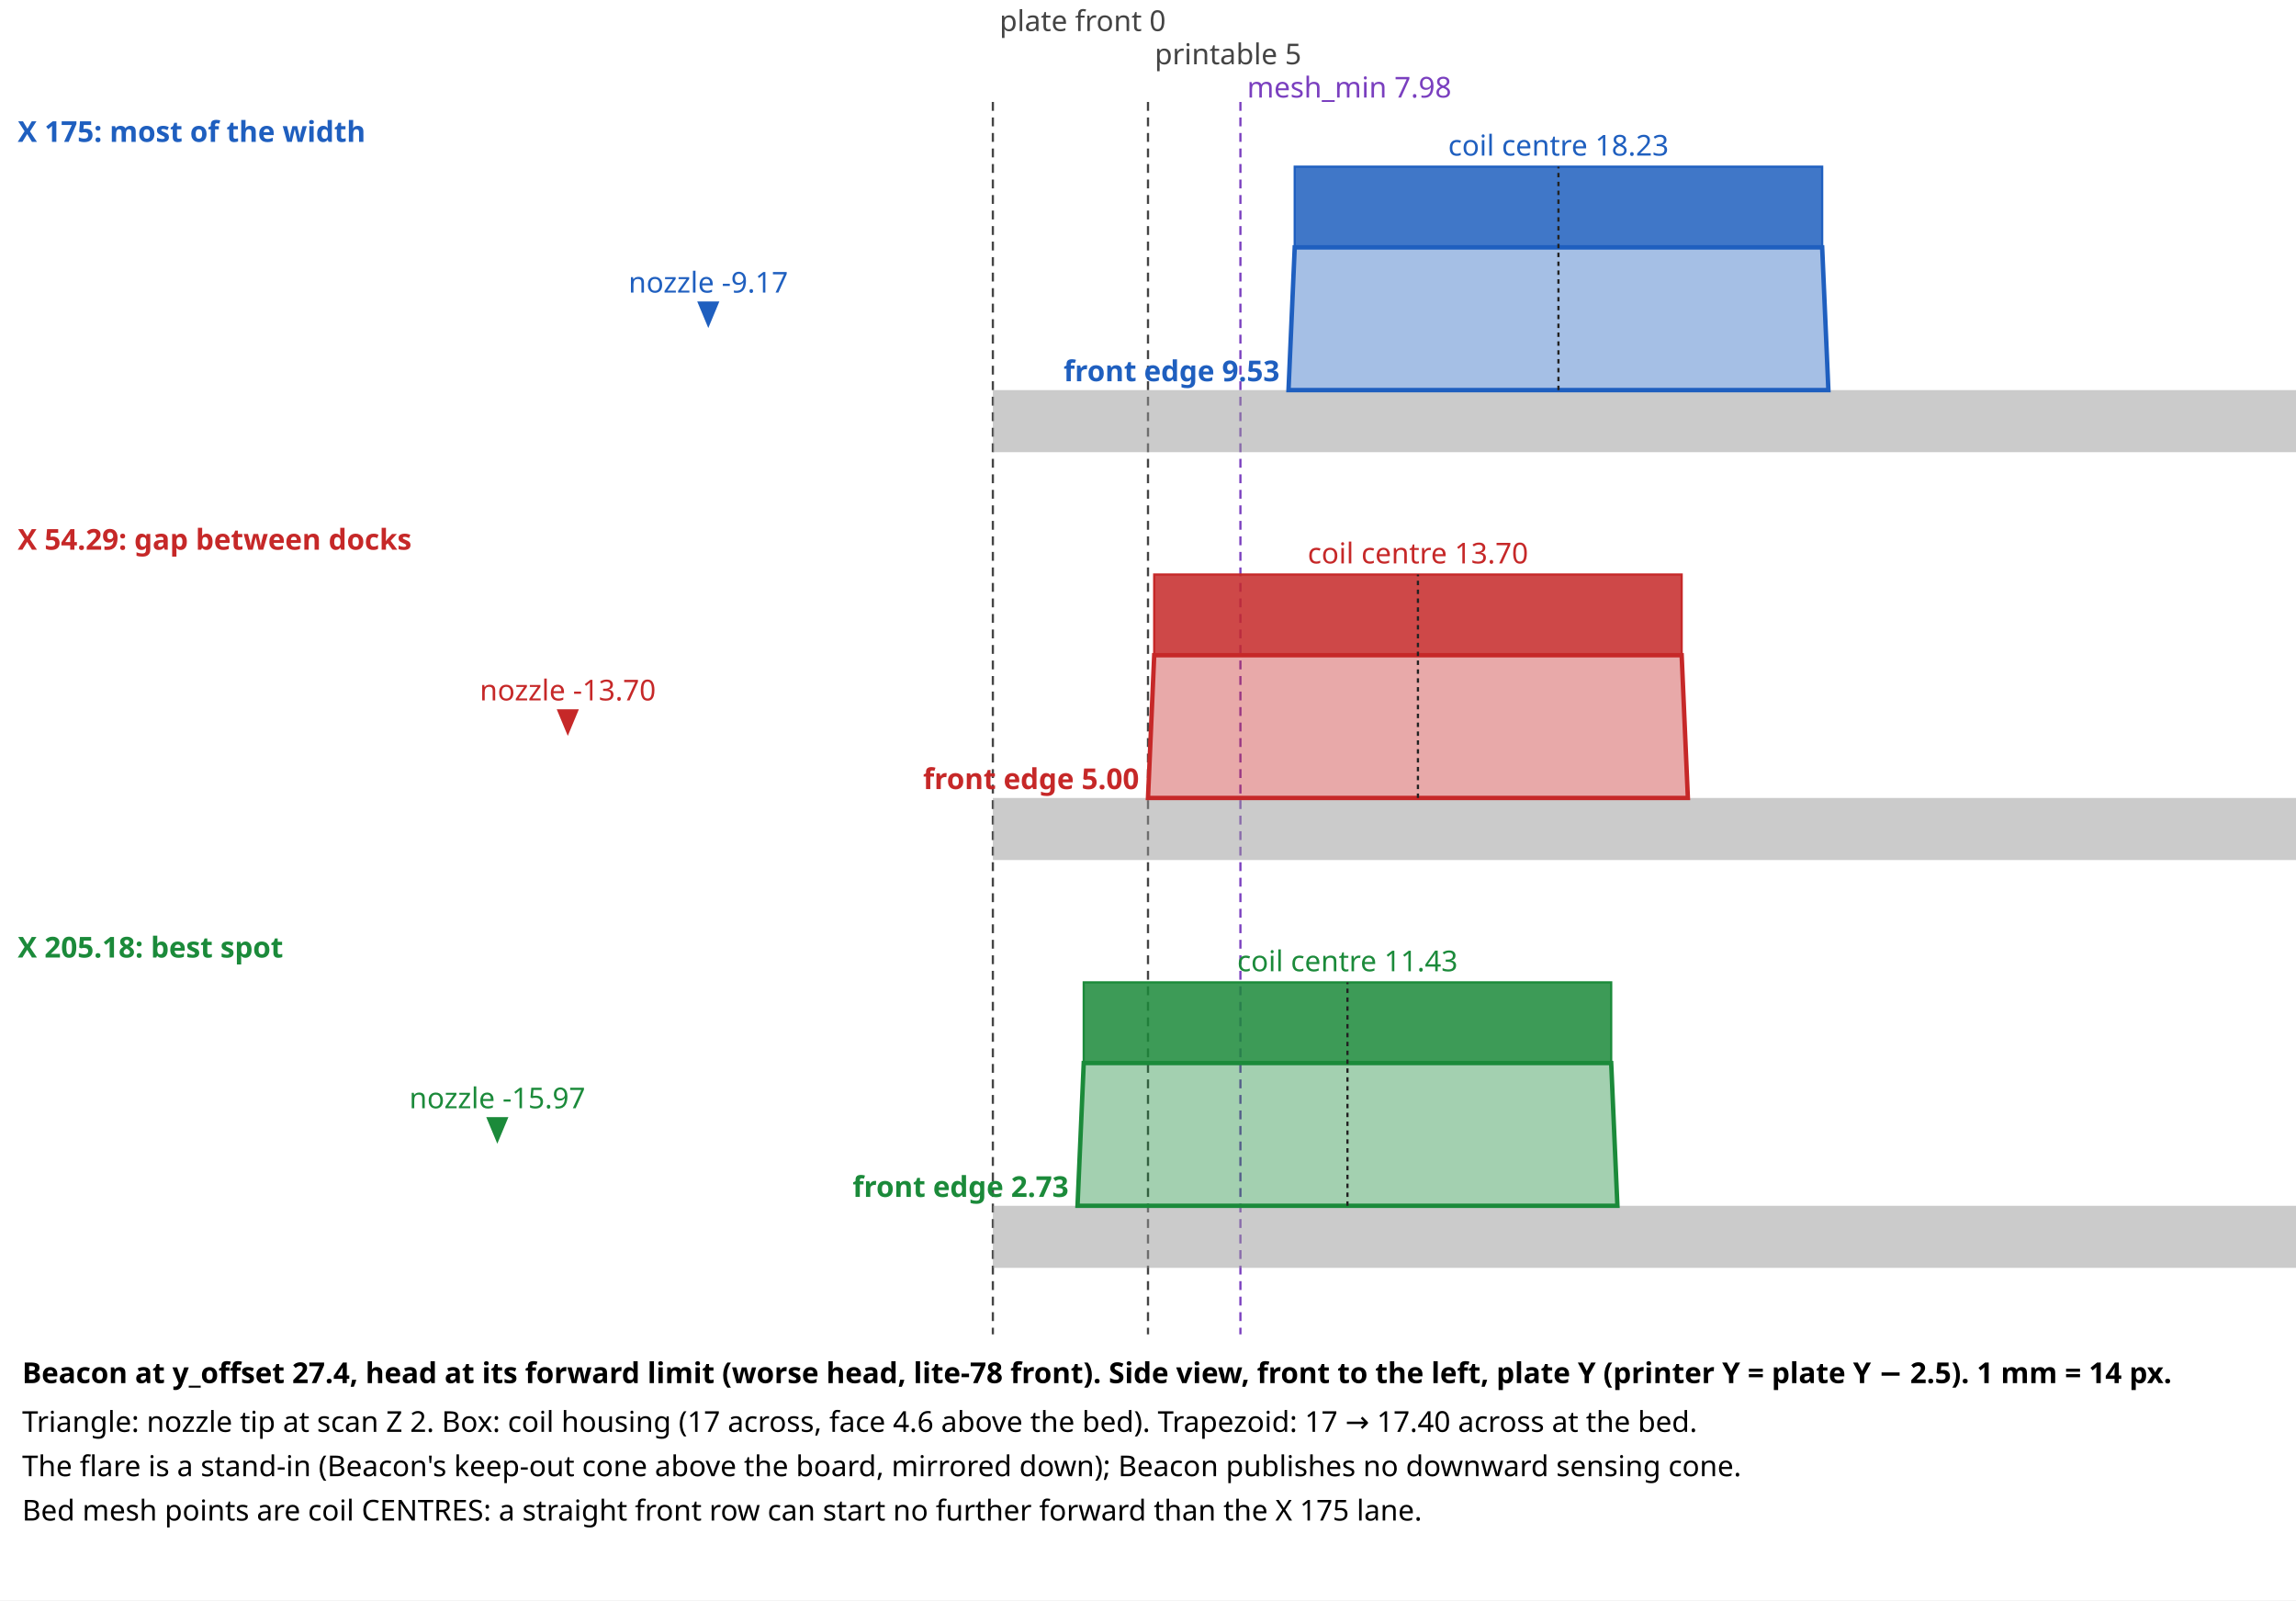
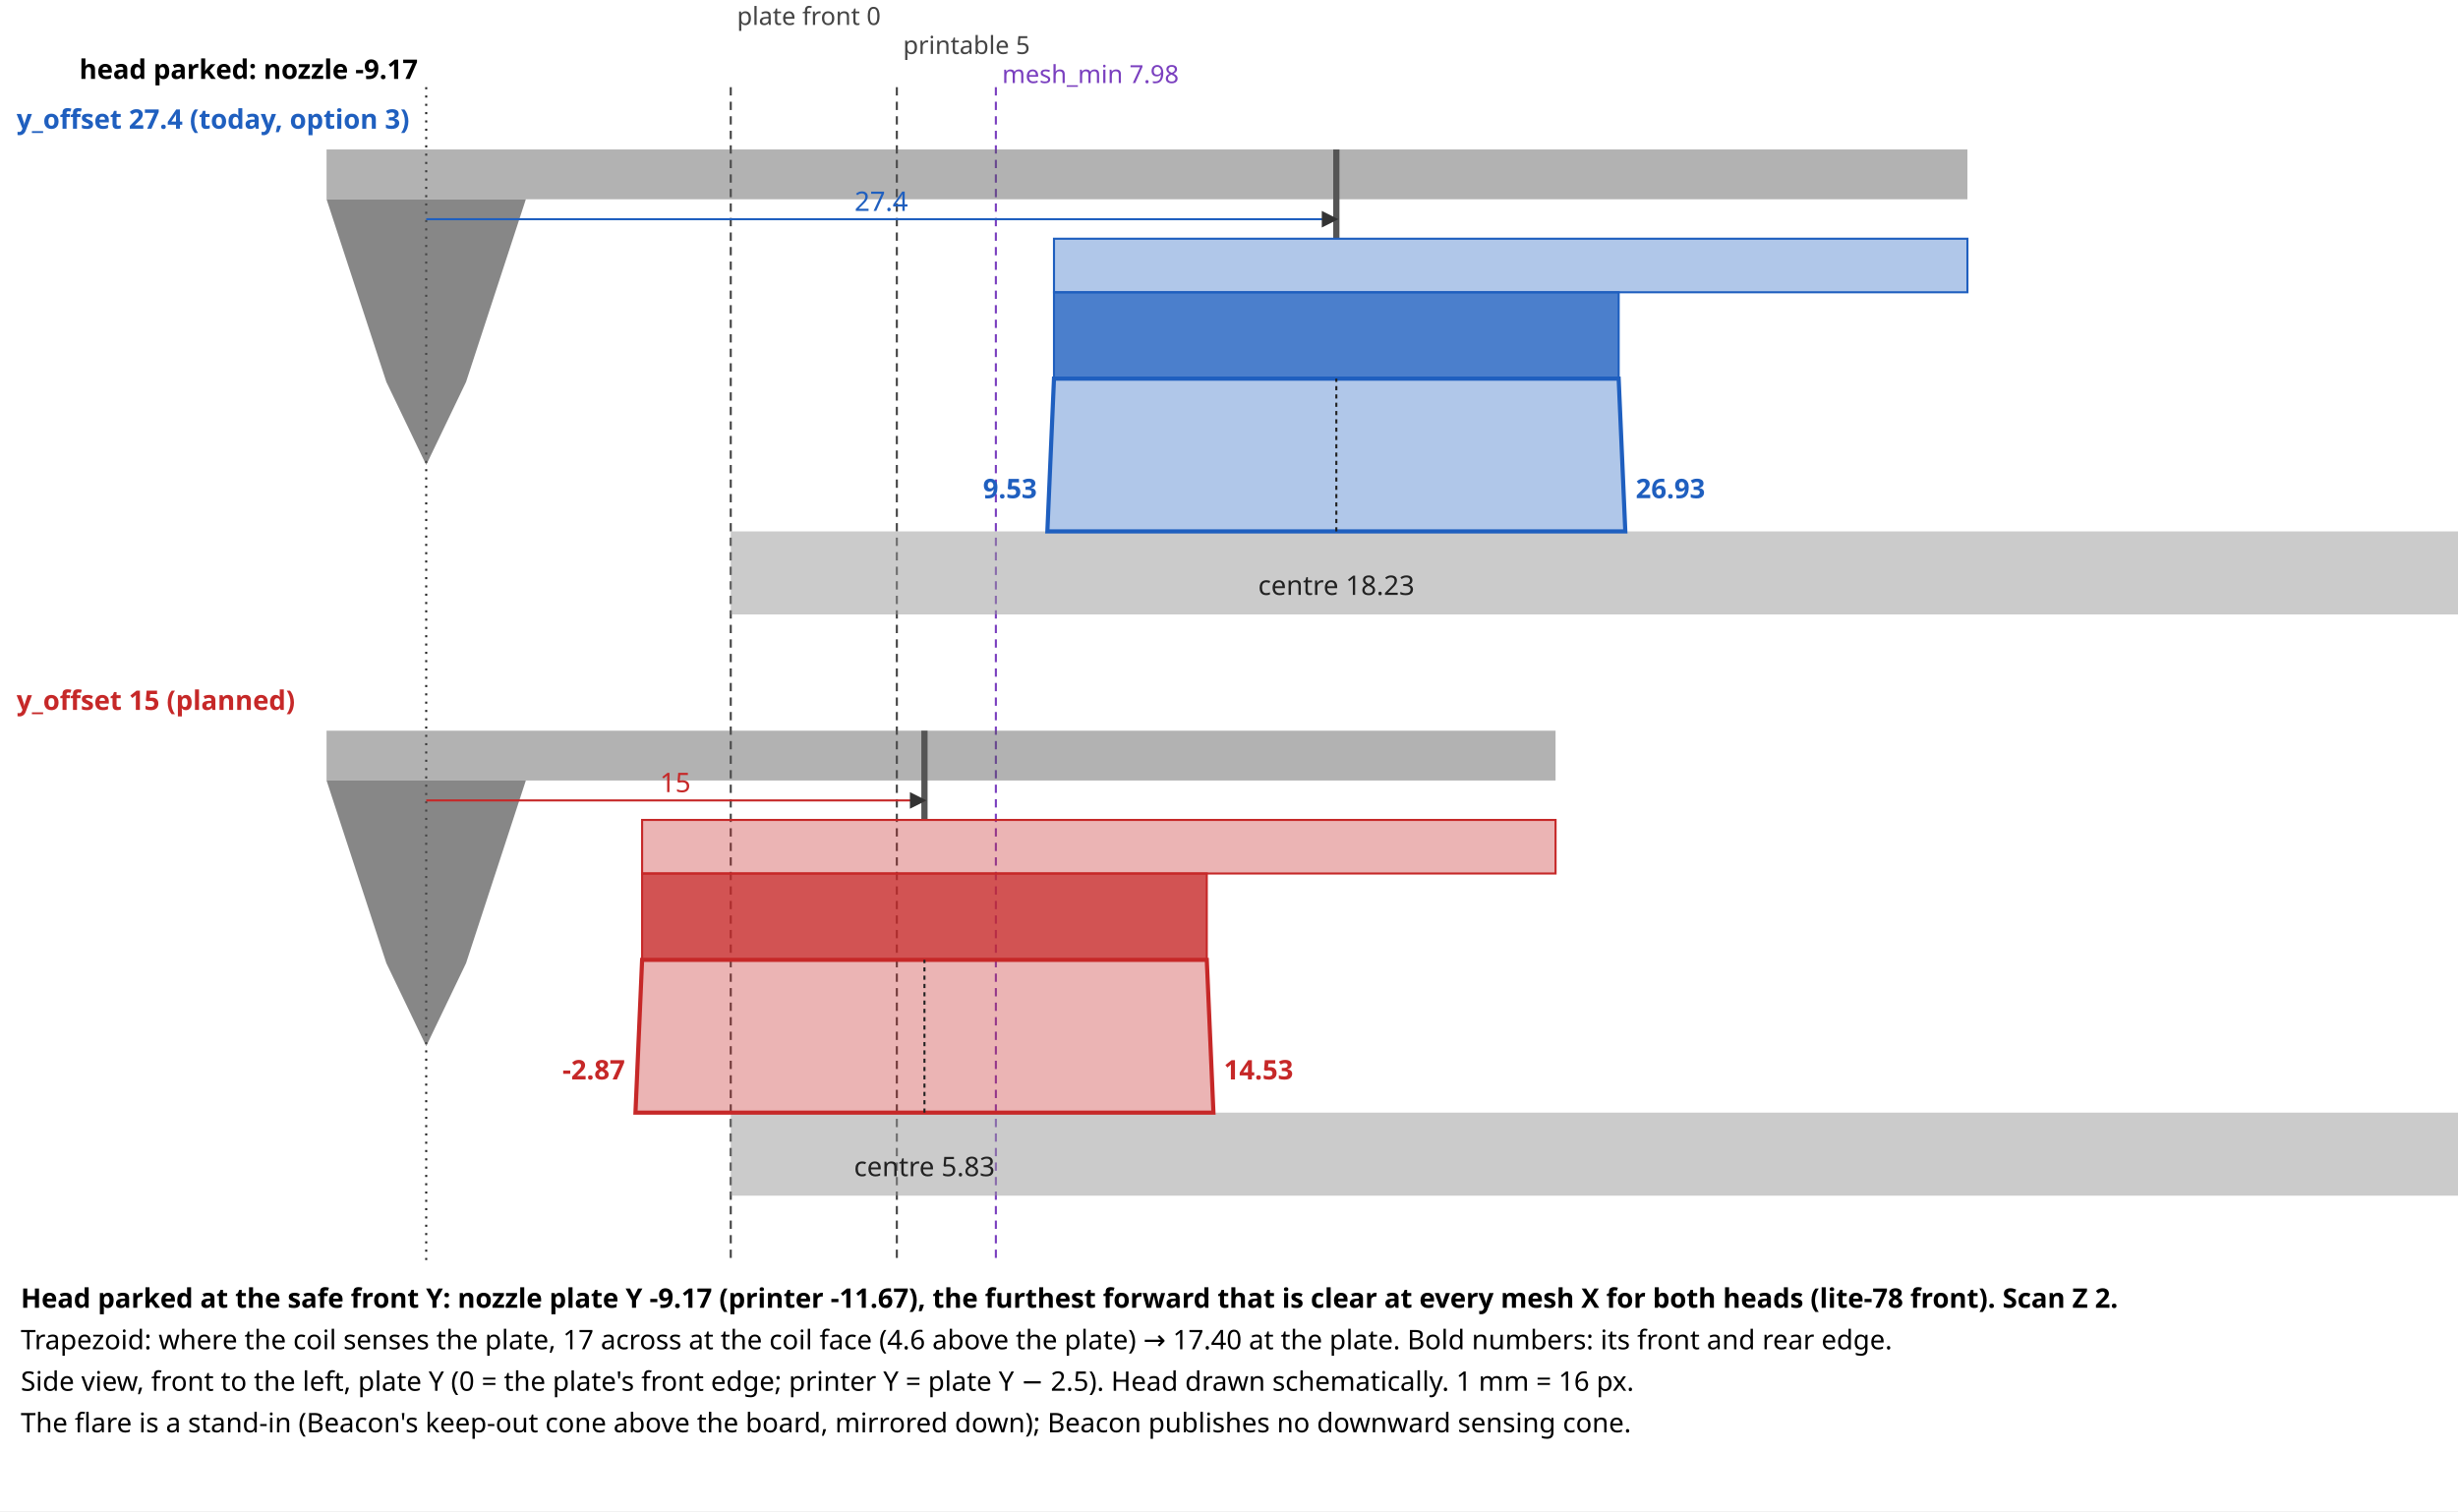
- <svg xmlns="http://www.w3.org/2000/svg" width="1036" height="722" font-family="sans-serif" font-size="13">
+ <svg xmlns="http://www.w3.org/2000/svg" width="1184" height="728" font-family="sans-serif" font-size="13">
  <rect width="100%" height="100%" fill="white" />
-   <line x1="448.0" y1="46.0" x2="448.0" y2="602.0" stroke="#444" stroke-dasharray="4 3" />
-   <text x="451.0" y="14" fill="#444">plate front 0</text>
-   <line x1="518.0" y1="46.0" x2="518.0" y2="602.0" stroke="#444" stroke-dasharray="4 3" />
-   <text x="521.0" y="29" fill="#444">printable 5</text>
-   <line x1="559.7" y1="46.0" x2="559.7" y2="602.0" stroke="#7a3fbf" stroke-dasharray="4 3" />
-   <text x="562.7" y="44" fill="#7a3fbf">mesh_min 7.98</text>
-   <rect x="448.0" y="176.0" width="588.0" height="28.0" fill="#999" fill-opacity="0.5" />
-   <polygon points="584.2,111.6 822.2,111.6 825.0,176.0 581.4,176.0" fill="#1f5fbf" fill-opacity="0.4" stroke="#1f5fbf" stroke-width="2" />
-   <rect x="584.2" y="75.2" width="238.0" height="36.4" fill="#1f5fbf" fill-opacity="0.85" stroke="#1f5fbf" />
-   <line x1="703.2" y1="176.0" x2="703.2" y2="75.2" stroke="#222" stroke-dasharray="2 2" />
-   <text x="703.2" y="70.2" text-anchor="middle" fill="#1f5fbf">coil centre 18.23</text>
-   <text x="577.4" y="172.0" text-anchor="end" fill="#1f5fbf" font-weight="bold">front edge 9.53</text>
-   <polygon points="319.6,148.0 314.6,136.0 324.6,136.0" fill="#1f5fbf" />
-   <text x="319.6" y="132.0" text-anchor="middle" fill="#1f5fbf">nozzle -9.17</text>
-   <text x="8" y="64.0" fill="#1f5fbf" font-weight="bold">X 175: most of the width</text>
-   <rect x="448.0" y="360.0" width="588.0" height="28.0" fill="#999" fill-opacity="0.5" />
-   <polygon points="520.8,295.6 758.8,295.6 761.6,360.0 518.0,360.0" fill="#c62828" fill-opacity="0.4" stroke="#c62828" stroke-width="2" />
-   <rect x="520.8" y="259.2" width="238.0" height="36.4" fill="#c62828" fill-opacity="0.85" stroke="#c62828" />
-   <line x1="639.8" y1="360.0" x2="639.8" y2="259.2" stroke="#222" stroke-dasharray="2 2" />
-   <text x="639.8" y="254.2" text-anchor="middle" fill="#c62828">coil centre 13.70</text>
-   <text x="514.0" y="356.0" text-anchor="end" fill="#c62828" font-weight="bold">front edge 5.00</text>
-   <polygon points="256.2,332.0 251.2,320.0 261.2,320.0" fill="#c62828" />
-   <text x="256.2" y="316.0" text-anchor="middle" fill="#c62828">nozzle -13.70</text>
-   <text x="8" y="248.0" fill="#c62828" font-weight="bold">X 54.29: gap between docks</text>
-   <rect x="448.0" y="544.0" width="588.0" height="28.0" fill="#999" fill-opacity="0.5" />
-   <polygon points="489.0,479.6 727.0,479.6 729.8,544.0 486.2,544.0" fill="#1b8a3a" fill-opacity="0.4" stroke="#1b8a3a" stroke-width="2" />
-   <rect x="489.0" y="443.2" width="238.0" height="36.4" fill="#1b8a3a" fill-opacity="0.85" stroke="#1b8a3a" />
-   <line x1="608.0" y1="544.0" x2="608.0" y2="443.2" stroke="#222" stroke-dasharray="2 2" />
-   <text x="608.0" y="438.2" text-anchor="middle" fill="#1b8a3a">coil centre 11.43</text>
-   <text x="482.2" y="540.0" text-anchor="end" fill="#1b8a3a" font-weight="bold">front edge 2.73</text>
-   <polygon points="224.4,516.0 219.4,504.0 229.4,504.0" fill="#1b8a3a" />
-   <text x="224.4" y="500.0" text-anchor="middle" fill="#1b8a3a">nozzle -15.97</text>
-   <text x="8" y="432.0" fill="#1b8a3a" font-weight="bold">X 205.18: best spot</text>
-   <text x="10" y="624.0" font-weight="bold">Beacon at y_offset 27.4, head at its forward limit (worse head, lite-78 front). Side view, front to the left, plate Y (printer Y = plate Y − 2.5). 1 mm = 14 px.</text>
-   <text x="10" y="646.0">Triangle: nozzle tip at scan Z 2. Box: coil housing (17 across, face 4.6 above the bed). Trapezoid: 17 → 17.40 across at the bed.</text>
-   <text x="10" y="666.0">The flare is a stand-in (Beacon's keep-out cone above the board, mirrored down); Beacon publishes no downward sensing cone.</text>
-   <text x="10" y="686.0">Bed mesh points are coil CENTRES: a straight front row can start no further forward than the X 175 lane.</text>
+   <defs>
+     <marker id="a" markerWidth="8" markerHeight="8" refX="7" refY="4" orient="auto">
+       <path d="M0,0 L8,4 L0,8 z" fill="#333" />
+     </marker>
+   </defs>
+   <line x1="352.0" y1="42.0" x2="352.0" y2="608.0" stroke="#444" stroke-dasharray="4 3" />
+   <text x="355.0" y="12" fill="#444" font-size="12">plate front 0</text>
+   <line x1="432.0" y1="42.0" x2="432.0" y2="608.0" stroke="#444" stroke-dasharray="4 3" />
+   <text x="435.0" y="26" fill="#444" font-size="12">printable 5</text>
+   <line x1="479.7" y1="42.0" x2="479.7" y2="608.0" stroke="#7a3fbf" stroke-dasharray="4 3" />
+   <text x="482.7" y="40" fill="#7a3fbf" font-size="12">mesh_min 7.98</text>
+   <line x1="205.3" y1="42.0" x2="205.3" y2="608.0" stroke="#222" stroke-dasharray="1 3" />
+   <text x="201.3" y="38.0" text-anchor="end" font-weight="bold">head parked: nozzle -9.17</text>
+   <rect x="352.0" y="256.0" width="832.0" height="40.0" fill="#999" fill-opacity="0.5" />
+   <text x="8" y="62.0" fill="#1f5fbf" font-weight="bold">y_offset 27.4 (today, option 3)</text>
+   <polygon points="157.3,96.0 253.3,96.0 224.5,184.0 205.3,224.0 186.1,184.0" fill="#555" fill-opacity="0.7" />
+   <rect x="157.3" y="72.0" width="790.4" height="24.0" fill="#555" fill-opacity="0.45" />
+   <line x1="643.7" y1="72.0" x2="643.7" y2="115.0" stroke="#555" stroke-width="3" />
+   <line x1="205.3" y1="105.6" x2="643.7" y2="105.6" stroke="#1f5fbf" marker-end="url(#a)" />
+   <text x="424.5" y="101.6" text-anchor="middle" fill="#1f5fbf">27.4</text>
+   <rect x="507.7" y="115.0" width="440.0" height="25.8" fill="#1f5fbf" fill-opacity="0.35" stroke="#1f5fbf" />
+   <rect x="507.7" y="140.8" width="272.0" height="41.6" fill="#1f5fbf" fill-opacity="0.8" stroke="#1f5fbf" />
+   <polygon points="507.7,182.4 779.7,182.4 782.9,256.0 504.5,256.0" fill="#1f5fbf" fill-opacity="0.35" stroke="#1f5fbf" stroke-width="2" />
+   <line x1="643.7" y1="256.0" x2="643.7" y2="182.4" stroke="#222" stroke-dasharray="2 2" />
+   <text x="643.7" y="286.6" text-anchor="middle" fill="#222">centre 18.23</text>
+   <text x="499.5" y="240.0" text-anchor="end" fill="#1f5fbf" font-weight="bold">9.53</text>
+   <text x="787.9" y="240.0" fill="#1f5fbf" font-weight="bold">26.93</text>
+   <rect x="352.0" y="536.0" width="832.0" height="40.0" fill="#999" fill-opacity="0.5" />
+   <text x="8" y="342.0" fill="#c62828" font-weight="bold">y_offset 15 (planned)</text>
+   <polygon points="157.3,376.0 253.3,376.0 224.5,464.0 205.3,504.0 186.1,464.0" fill="#555" fill-opacity="0.7" />
+   <rect x="157.3" y="352.0" width="592.0" height="24.0" fill="#555" fill-opacity="0.45" />
+   <line x1="445.3" y1="352.0" x2="445.3" y2="395.0" stroke="#555" stroke-width="3" />
+   <line x1="205.3" y1="385.6" x2="445.3" y2="385.6" stroke="#c62828" marker-end="url(#a)" />
+   <text x="325.3" y="381.6" text-anchor="middle" fill="#c62828">15</text>
+   <rect x="309.3" y="395.0" width="440.0" height="25.8" fill="#c62828" fill-opacity="0.35" stroke="#c62828" />
+   <rect x="309.3" y="420.8" width="272.0" height="41.6" fill="#c62828" fill-opacity="0.8" stroke="#c62828" />
+   <polygon points="309.3,462.4 581.3,462.4 584.5,536.0 306.1,536.0" fill="#c62828" fill-opacity="0.35" stroke="#c62828" stroke-width="2" />
+   <line x1="445.3" y1="536.0" x2="445.3" y2="462.4" stroke="#222" stroke-dasharray="2 2" />
+   <text x="445.3" y="566.6" text-anchor="middle" fill="#222">centre 5.83</text>
+   <text x="301.1" y="520.0" text-anchor="end" fill="#c62828" font-weight="bold">-2.87</text>
+   <text x="589.5" y="520.0" fill="#c62828" font-weight="bold">14.53</text>
+   <text x="10" y="630.0" font-weight="bold">Head parked at the safe front Y: nozzle plate Y -9.17 (printer -11.67), the furthest forward that is clear at every mesh X for both heads (lite-78 front). Scan Z 2.</text>
+   <text x="10" y="650.0">Trapezoid: where the coil senses the plate, 17 across at the coil face (4.6 above the plate) → 17.40 at the plate. Bold numbers: its front and rear edge.</text>
+   <text x="10" y="670.0">Side view, front to the left, plate Y (0 = the plate's front edge; printer Y = plate Y − 2.5). Head drawn schematically. 1 mm = 16 px.</text>
+   <text x="10" y="690.0">The flare is a stand-in (Beacon's keep-out cone above the board, mirrored down); Beacon publishes no downward sensing cone.</text>
</svg>
